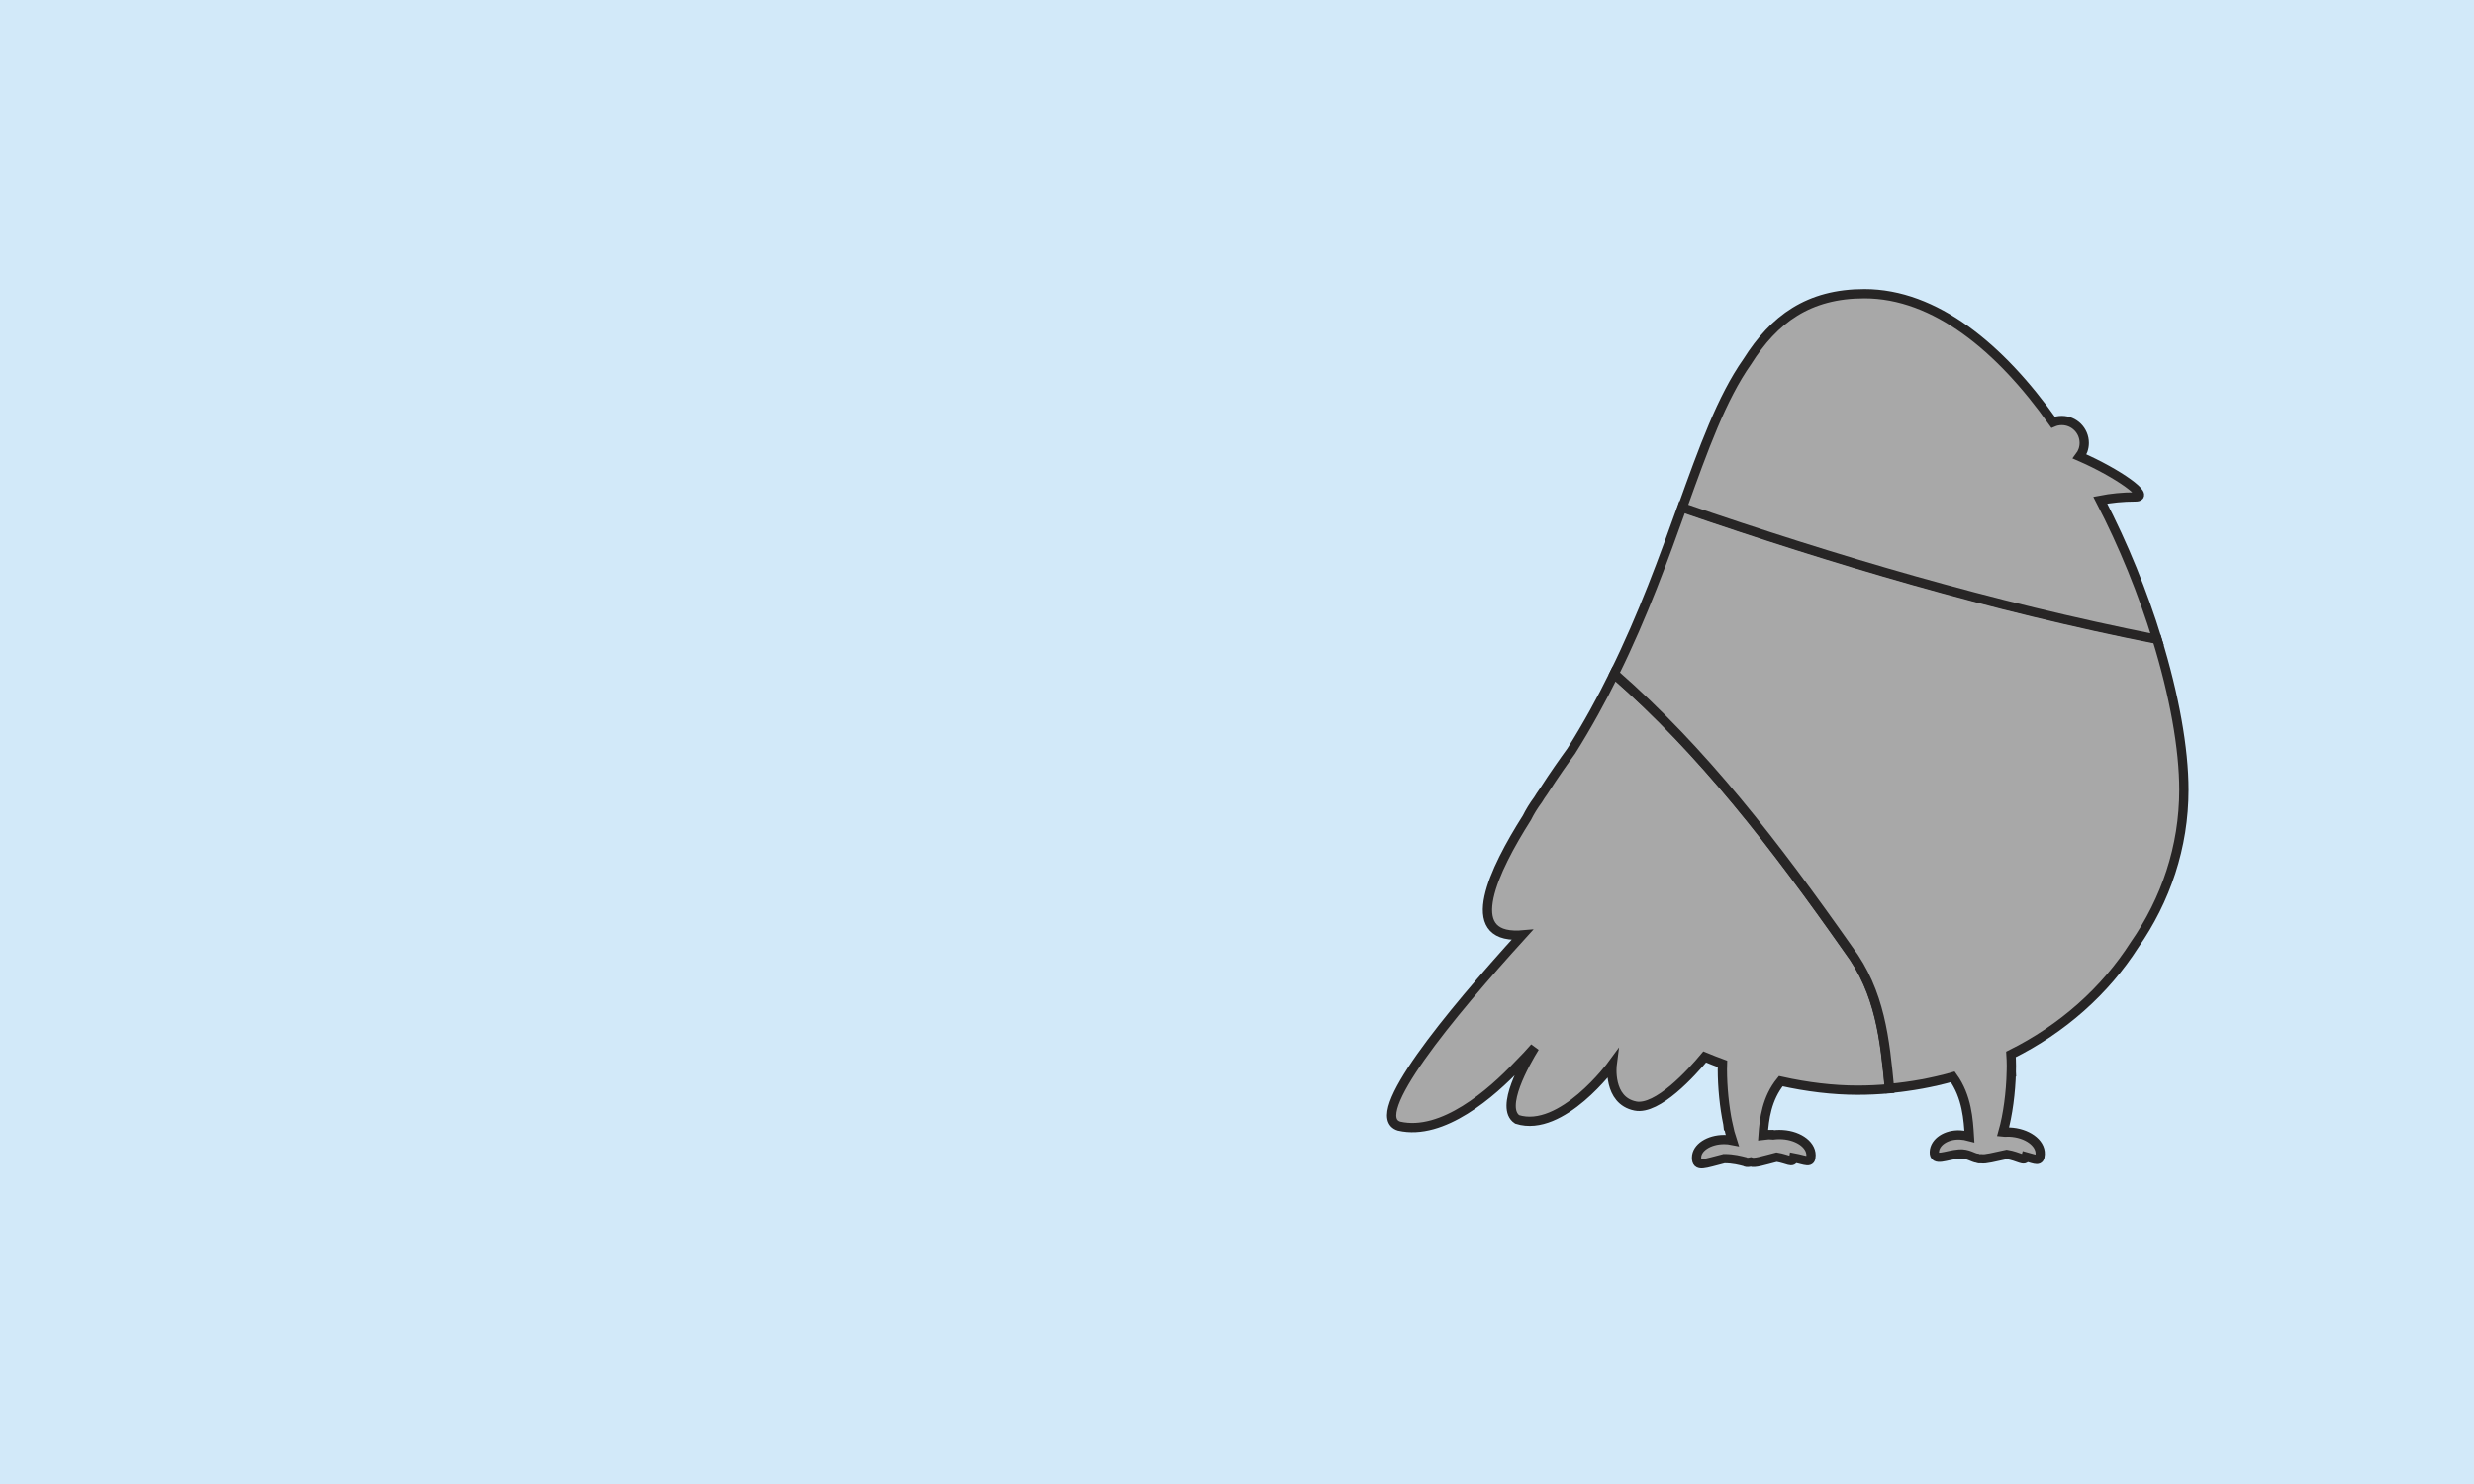
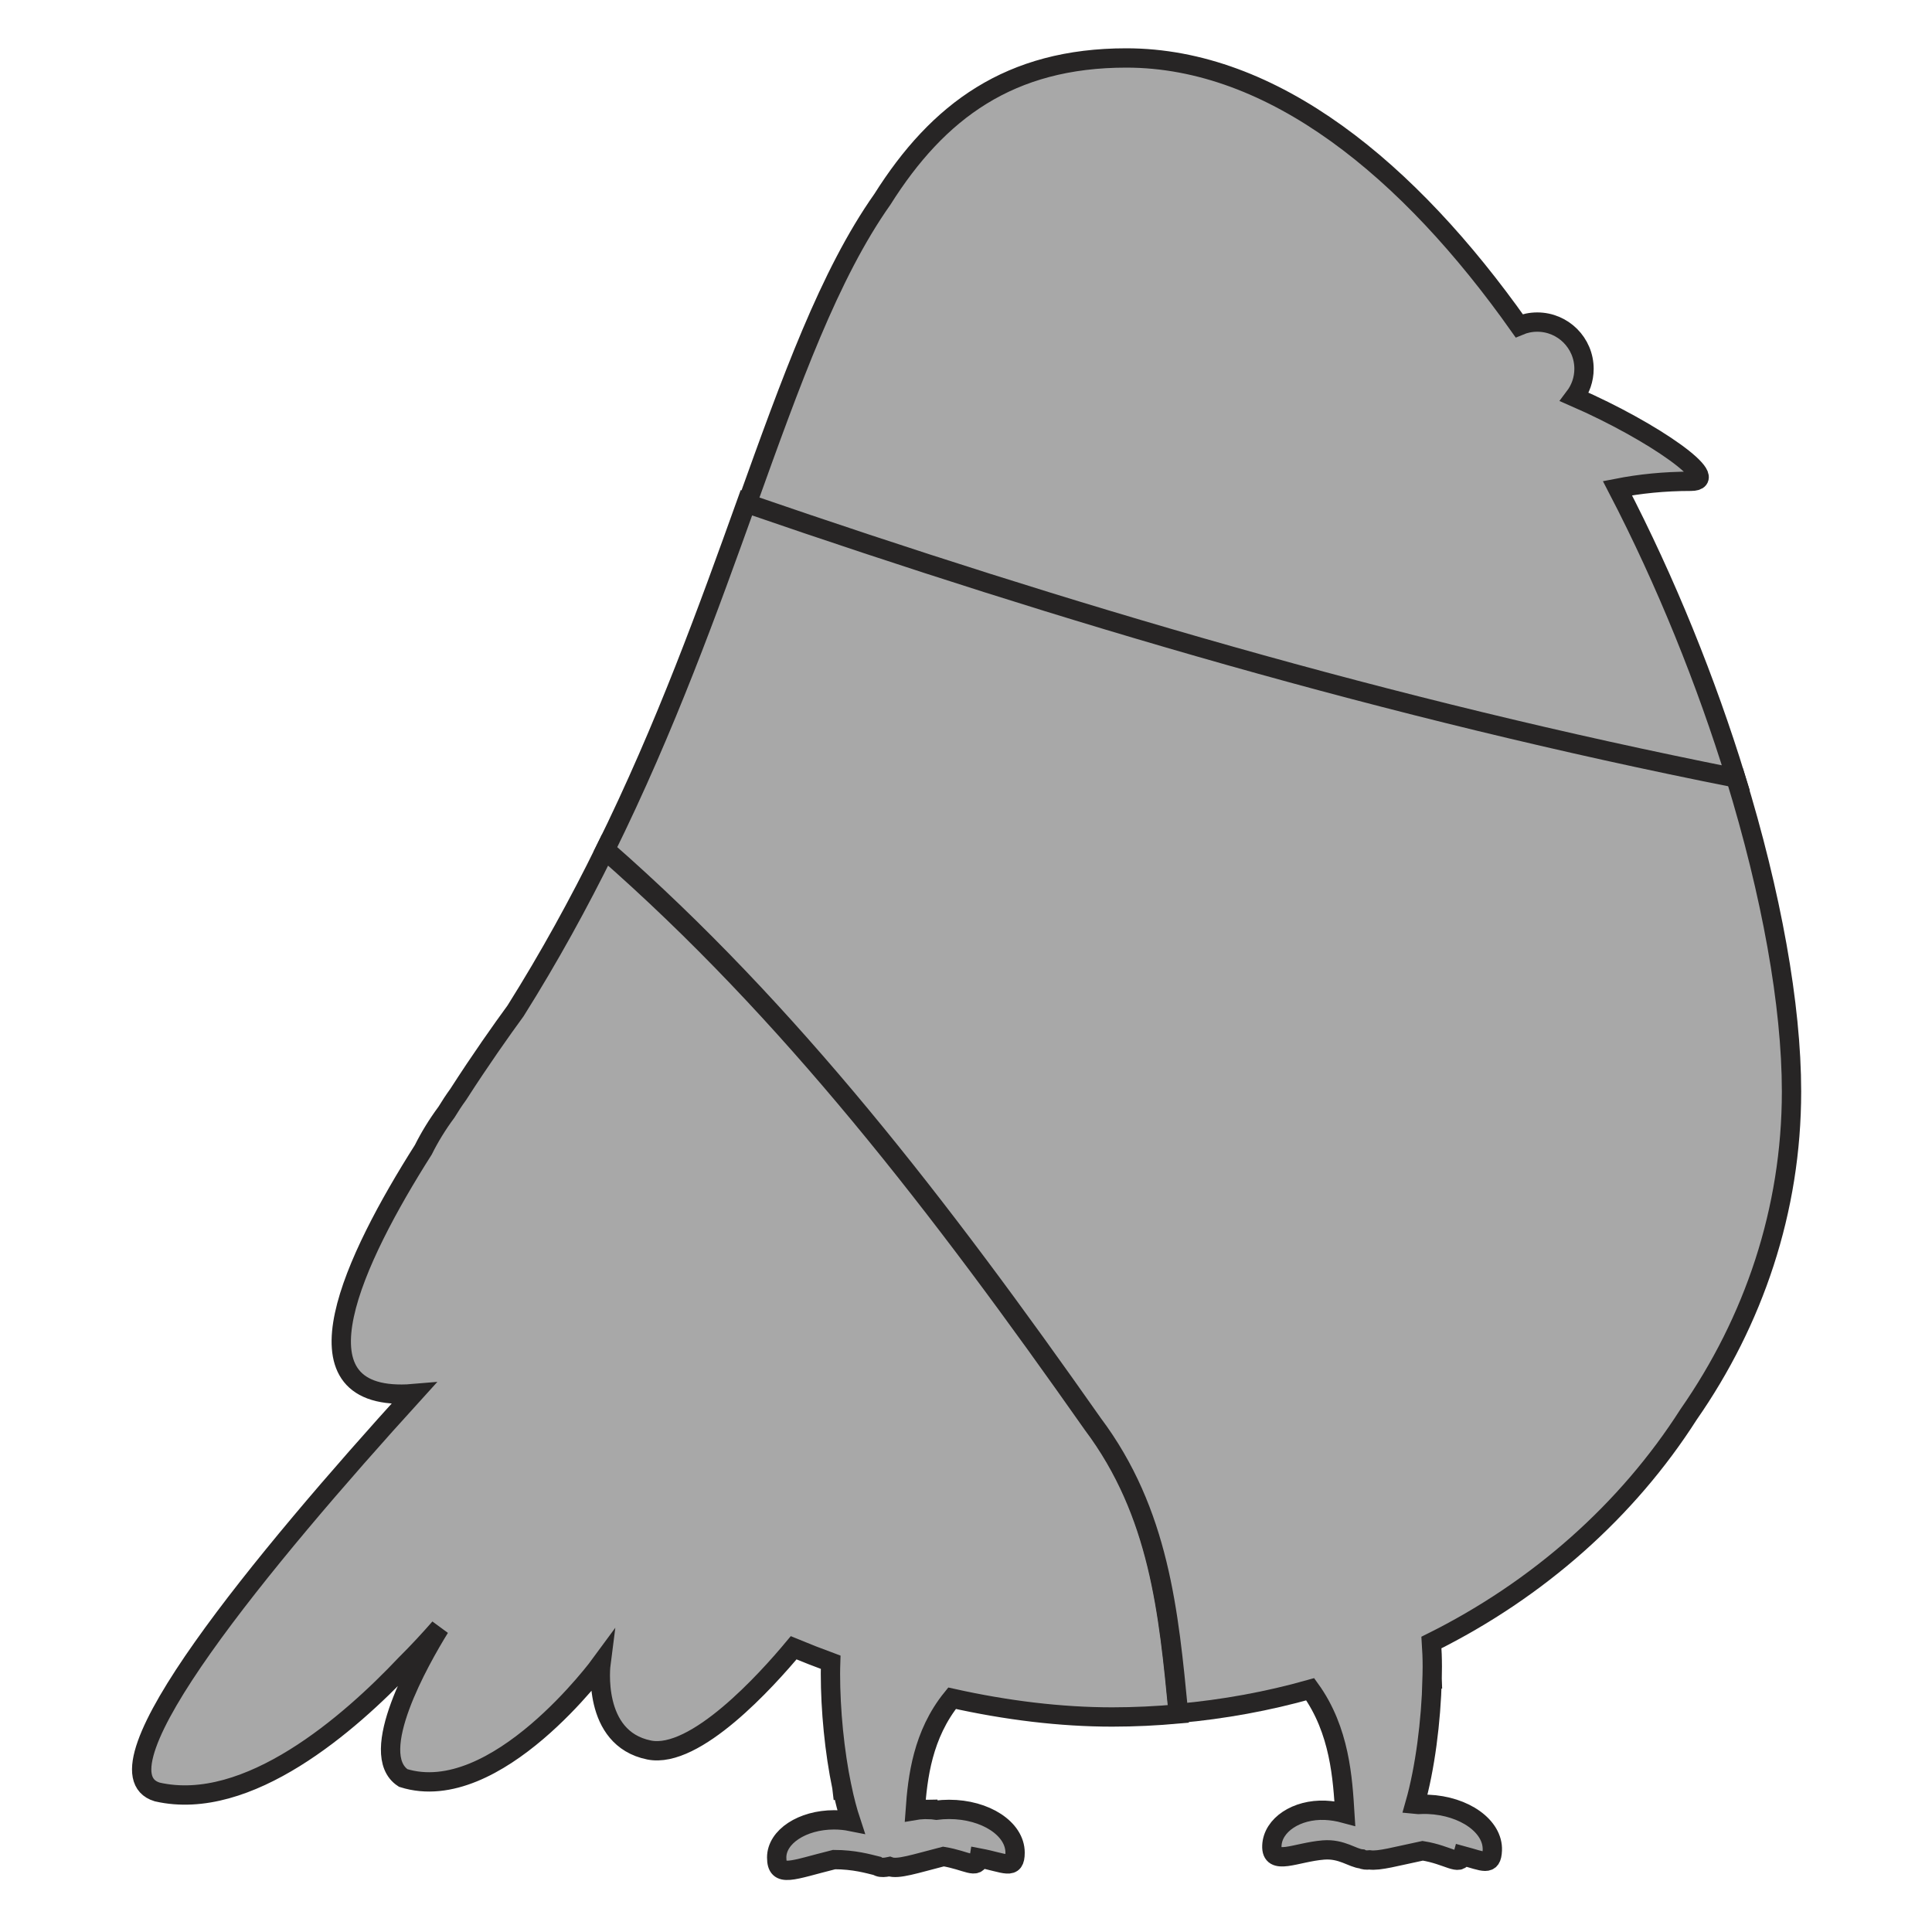
- <svg xmlns="http://www.w3.org/2000/svg" version="1.1" baseProfile="basic" id="Слой_1" x="0px" y="0px" width="800px" height="480px" viewBox="0 0 800 480" xml:space="preserve">
-   <rect x="0" fill="#D2E9F9" width="800" height="480" />
-   <path fill="#A8A8A8" stroke="#272525" stroke-width="3" stroke-miterlimit="10" d="M521.954,218  c-4.058,8.226-8.627,16.58-13.897,24.963c-2.152,2.947-5.444,7.592-8.891,12.959c-0.666,0.918-1.273,1.842-1.836,2.77  c-0.002,0.003-0.004,0.006-0.006,0.009c-1.423,1.923-2.613,3.868-3.589,5.83c-10.789,16.997-21.058,38.707-2.501,37.932  c0.345-0.014,0.683-0.066,1.025-0.093c-23.574,25.938-50.548,58.653-39.845,61.885c14.081,3.217,29.907-10.667,38.513-19.772  c2.069-2.057,3.874-4.026,5.347-5.716c-3.076,4.985-11.386,19.582-5.667,23.317c14.415,4.524,30.703-17.733,30.703-17.733  s-1.499,11.581,7.487,13.39c7.172,1.444,18.254-10.847,22.44-15.873c1.902,0.788,3.82,1.537,5.75,2.248  c-0.018,0.585-0.036,1.171-0.036,1.767c0,5.639,0.625,12.12,1.771,17.602l0.009,0.076c0,0,0.006-0.002,0.007-0.002  c0.402,1.91,0.867,3.697,1.392,5.283c-0.826-0.166-1.703-0.256-2.612-0.256c-4.923,0-8.914,2.614-8.914,5.838  s2.362,1.962,8.914,0.332c3.117,0,5.266,0.639,6.678,0.981c0.321,0.23,0.775,0.28,1.374,0.199c0.07-0.005,0.136-0.015,0.197-0.03  c0.114-0.019,0.232-0.042,0.356-0.069c1.287,0.483,3.91-0.413,8.372-1.557c3.66,0.602,5.256,2.106,5.557,0.219  c4.042,0.761,5.569,1.987,5.569-0.822c0-3.709-4.591-6.715-10.254-6.715c-0.669,0-1.321,0.045-1.954,0.125  c-0.433-0.068-0.879-0.105-1.333-0.115v-0.006l-0.101,0.002c-0.048-0.001-0.095-0.006-0.143-0.006c-0.169,0-0.334,0.012-0.5,0.021  l-0.143,0.003l0.001,0.003c-0.365,0.023-0.724,0.06-1.075,0.12c0.362-5.112,1.139-11.77,5.716-17.408  c8.447,1.883,16.853,2.912,24.864,2.912c3.467,0,6.888-0.171,10.267-0.474c-1.519-15.705-2.951-31.178-13.302-44.98  C573.816,273.224,550.601,243.072,521.954,218z" />
-   <path fill="#A8A8A8" stroke="#272525" stroke-width="3" stroke-miterlimit="10" d="M543.927,164  c-5.896,16.413-12.504,34.81-21.927,53.912c28.647,25.072,51.862,55.224,75.707,89.157c10.351,13.801,11.783,29.275,13.302,44.98  c7.044-0.632,13.886-1.89,20.443-3.741c4.621,6.404,5.039,13.928,5.373,19.281c-1.005-0.273-2.055-0.446-3.055-0.488  c-4.437-0.184-8.143,2.277-8.276,5.499c-0.134,3.221,3.713,1.007,8.02,0.665c2.829-0.224,4.509,1.27,5.923,1.388  c0.305,0.161,0.714,0.201,1.235,0.149c1.451,0.213,4.085-0.542,8.239-1.414c4.021,0.649,5.747,2.464,6.216,0.765  c3.259,0.873,4.495,1.723,4.601-0.839c0.154-3.706-4.308-6.9-9.966-7.135c-0.502-0.021-0.994-0.01-1.479,0.016  c-0.188-0.027-0.38-0.045-0.572-0.062c1.573-5.518,2.511-12.872,2.669-19.427h0.001l-0.001-0.026  c0.016-0.65,0.026-1.294,0.026-1.926c0-1.264-0.053-2.496-0.133-3.705c16.616-8.257,30.441-20.548,39.929-35.412  c10.109-14.51,15.984-31.697,15.984-50.14c0-13.431-3.12-30.688-8.712-48.879C643.373,195.877,593.366,181.014,543.927,164z" />
-   <path fill="#A8A8A8" stroke="#272525" stroke-width="3" stroke-miterlimit="10" d="M679.158,161.809  c3.432-0.67,7.21-1.075,11.403-1.075c5.07,0-5.639-7.669-18.071-13.087c0.922-1.217,1.475-2.729,1.475-4.374  c0-4.01-3.25-7.261-7.26-7.261c-0.996,0-1.946,0.201-2.81,0.565C646.795,112.393,625.707,95,602.889,95  c-18.076,0-29.227,8.228-37.878,21.96c-8.245,11.687-14.145,28.109-21.011,47.223c49.439,17.014,99.446,31.877,153.547,42.622  C692.968,191.908,686.735,176.387,679.158,161.809z" />
+ <svg xmlns="http://www.w3.org/2000/svg" version="1.1" id="Слой_1" x="0px" y="0px" width="300px" height="300px" viewBox="0 0 300 300" enable-background="new 0 0 300 300" xml:space="preserve">
+   <path fill="#A8A8A8" stroke="#272525" stroke-width="3" stroke-miterlimit="10" d="M93.954,132  c-4.058,8.226-8.627,16.58-13.897,24.963c-2.152,2.947-5.444,7.592-8.891,12.959c-0.666,0.918-1.273,1.842-1.836,2.77  c-0.002,0.003-0.004,0.006-0.006,0.009c-1.423,1.923-2.613,3.868-3.589,5.83c-10.789,16.997-21.058,38.707-2.501,37.932  c0.345-0.014,0.683-0.066,1.025-0.093c-23.574,25.938-50.548,58.653-39.845,61.885c14.081,3.217,29.907-10.667,38.513-19.772  c2.069-2.057,3.874-4.026,5.347-5.716c-3.076,4.985-11.386,19.582-5.667,23.317c14.415,4.524,30.703-17.733,30.703-17.733  s-1.499,11.581,7.487,13.39c7.172,1.444,18.254-10.847,22.44-15.873c1.902,0.788,3.82,1.537,5.75,2.248  c-0.018,0.585-0.036,1.171-0.036,1.767c0,5.639,0.625,12.12,1.771,17.602l0.009,0.076c0,0,0.006-0.002,0.007-0.002  c0.402,1.91,0.867,3.697,1.392,5.283c-0.826-0.166-1.703-0.256-2.612-0.256c-4.923,0-8.914,2.614-8.914,5.838  s2.362,1.962,8.914,0.332c3.117,0,5.266,0.639,6.678,0.981c0.321,0.23,0.775,0.28,1.374,0.199c0.07-0.005,0.136-0.015,0.197-0.03  c0.114-0.019,0.232-0.042,0.356-0.069c1.287,0.483,3.91-0.413,8.372-1.557c3.66,0.602,5.256,2.106,5.557,0.219  c4.042,0.761,5.569,1.987,5.569-0.822c0-3.709-4.591-6.715-10.254-6.715c-0.669,0-1.321,0.045-1.954,0.125  c-0.433-0.068-0.879-0.105-1.333-0.115v-0.006l-0.101,0.002c-0.048-0.001-0.095-0.006-0.143-0.006c-0.169,0-0.334,0.012-0.5,0.021  l-0.143,0.003l0.001,0.003c-0.365,0.023-0.724,0.06-1.075,0.12c0.362-5.112,1.139-11.77,5.716-17.408  c8.447,1.883,16.853,2.912,24.864,2.912c3.467,0,6.888-0.171,10.267-0.474c-1.519-15.705-2.951-31.178-13.302-44.98  C145.816,187.224,122.601,157.072,93.954,132z" />
+   <path fill="#A8A8A8" stroke="#272525" stroke-width="3" stroke-miterlimit="10" d="M115.927,78  c-5.896,16.413-12.504,34.81-21.927,53.912c28.647,25.072,51.862,55.224,75.707,89.157c10.351,13.801,11.783,29.275,13.302,44.98  c7.044-0.632,13.886-1.89,20.443-3.741c4.621,6.404,5.039,13.928,5.373,19.281c-1.005-0.273-2.055-0.446-3.055-0.488  c-4.437-0.184-8.143,2.277-8.276,5.499c-0.134,3.221,3.713,1.007,8.02,0.665c2.829-0.224,4.509,1.27,5.923,1.388  c0.305,0.161,0.714,0.201,1.235,0.149c1.451,0.213,4.085-0.542,8.239-1.414c4.021,0.649,5.747,2.464,6.216,0.765  c3.259,0.873,4.495,1.723,4.601-0.839c0.154-3.706-4.308-6.9-9.966-7.135c-0.502-0.021-0.994-0.01-1.479,0.016  c-0.188-0.027-0.38-0.045-0.572-0.062c1.573-5.518,2.511-12.872,2.669-19.427h0.001l-0.001-0.026  c0.016-0.65,0.026-1.294,0.026-1.926c0-1.264-0.053-2.496-0.133-3.705c16.616-8.257,30.441-20.548,39.929-35.412  c10.109-14.51,15.984-31.697,15.984-50.14c0-13.431-3.12-30.688-8.712-48.879C215.373,109.877,165.366,95.014,115.927,78z" />
+   <path fill="#A8A8A8" stroke="#272525" stroke-width="3" stroke-miterlimit="10" d="M251.158,75.809  c3.432-0.67,7.21-1.075,11.403-1.075c5.07,0-5.639-7.669-18.071-13.087c0.922-1.217,1.475-2.729,1.475-4.374  c0-4.01-3.25-7.261-7.26-7.261c-0.996,0-1.946,0.201-2.81,0.565C218.795,26.393,197.707,9,174.889,9  c-18.076,0-29.227,8.228-37.878,21.96C128.766,42.647,122.866,59.069,116,78.183c49.439,17.014,99.446,31.877,153.547,42.622  C264.968,105.908,258.735,90.387,251.158,75.809z" />
</svg>
